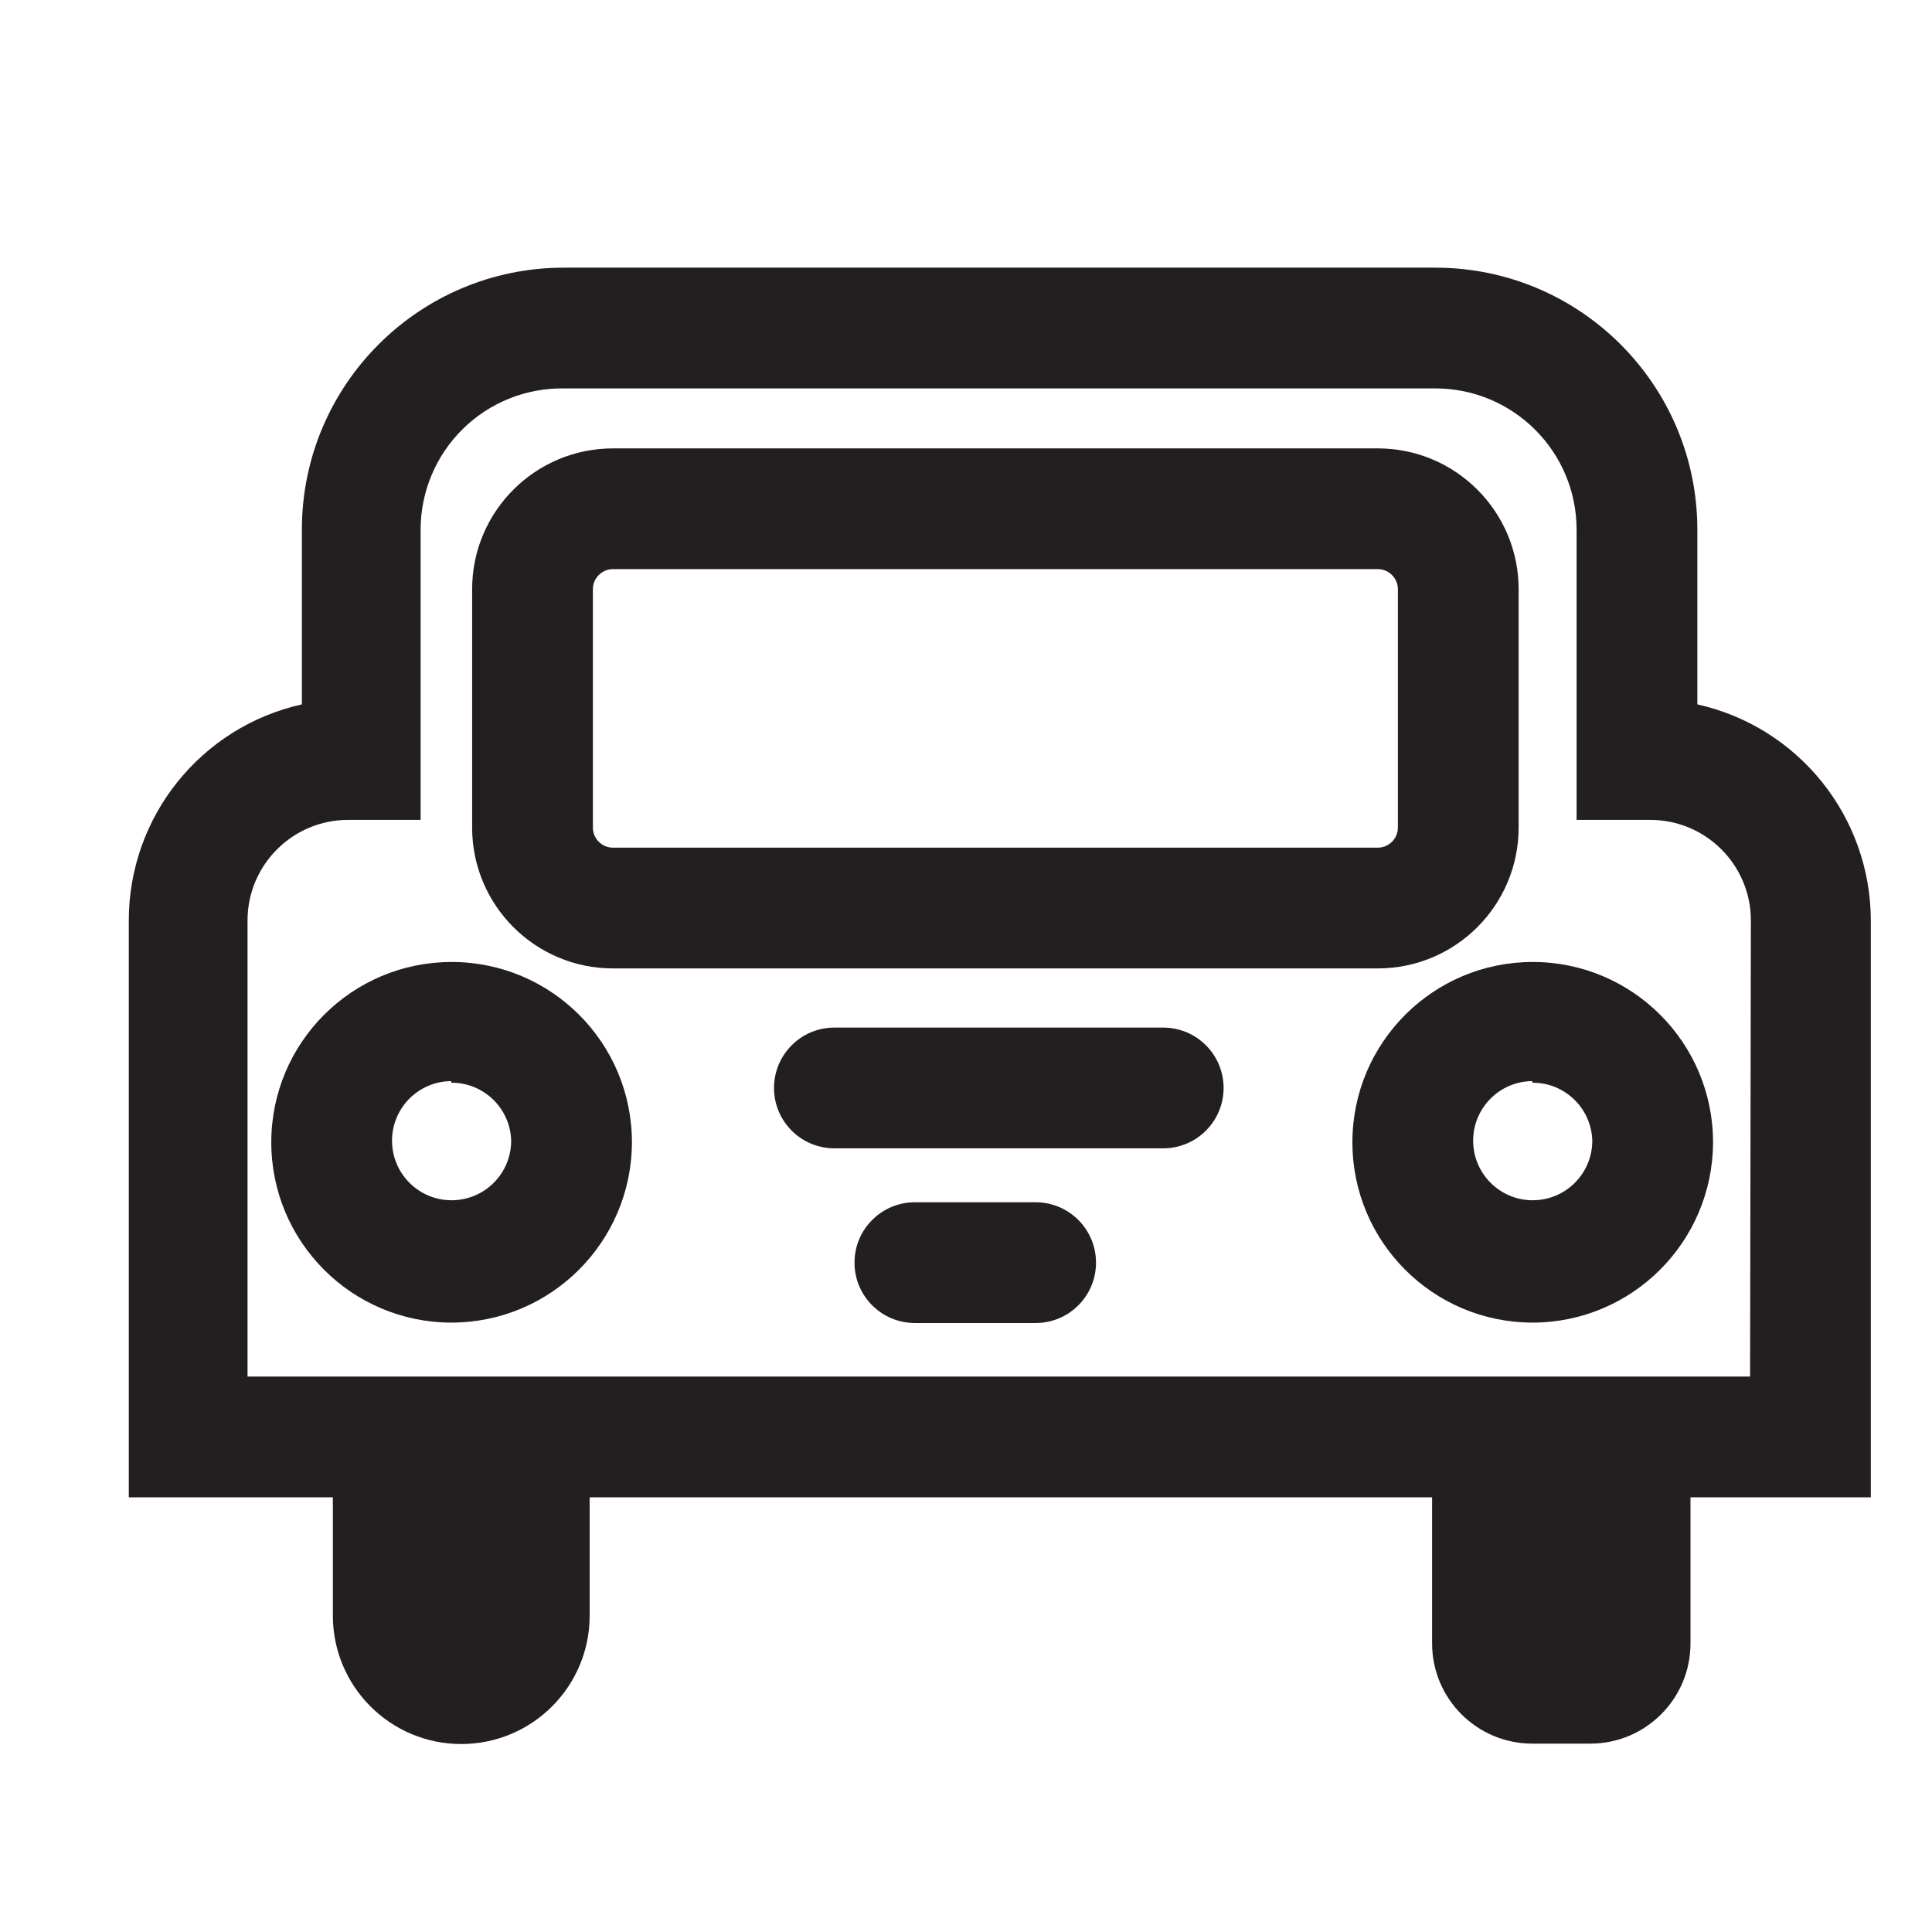
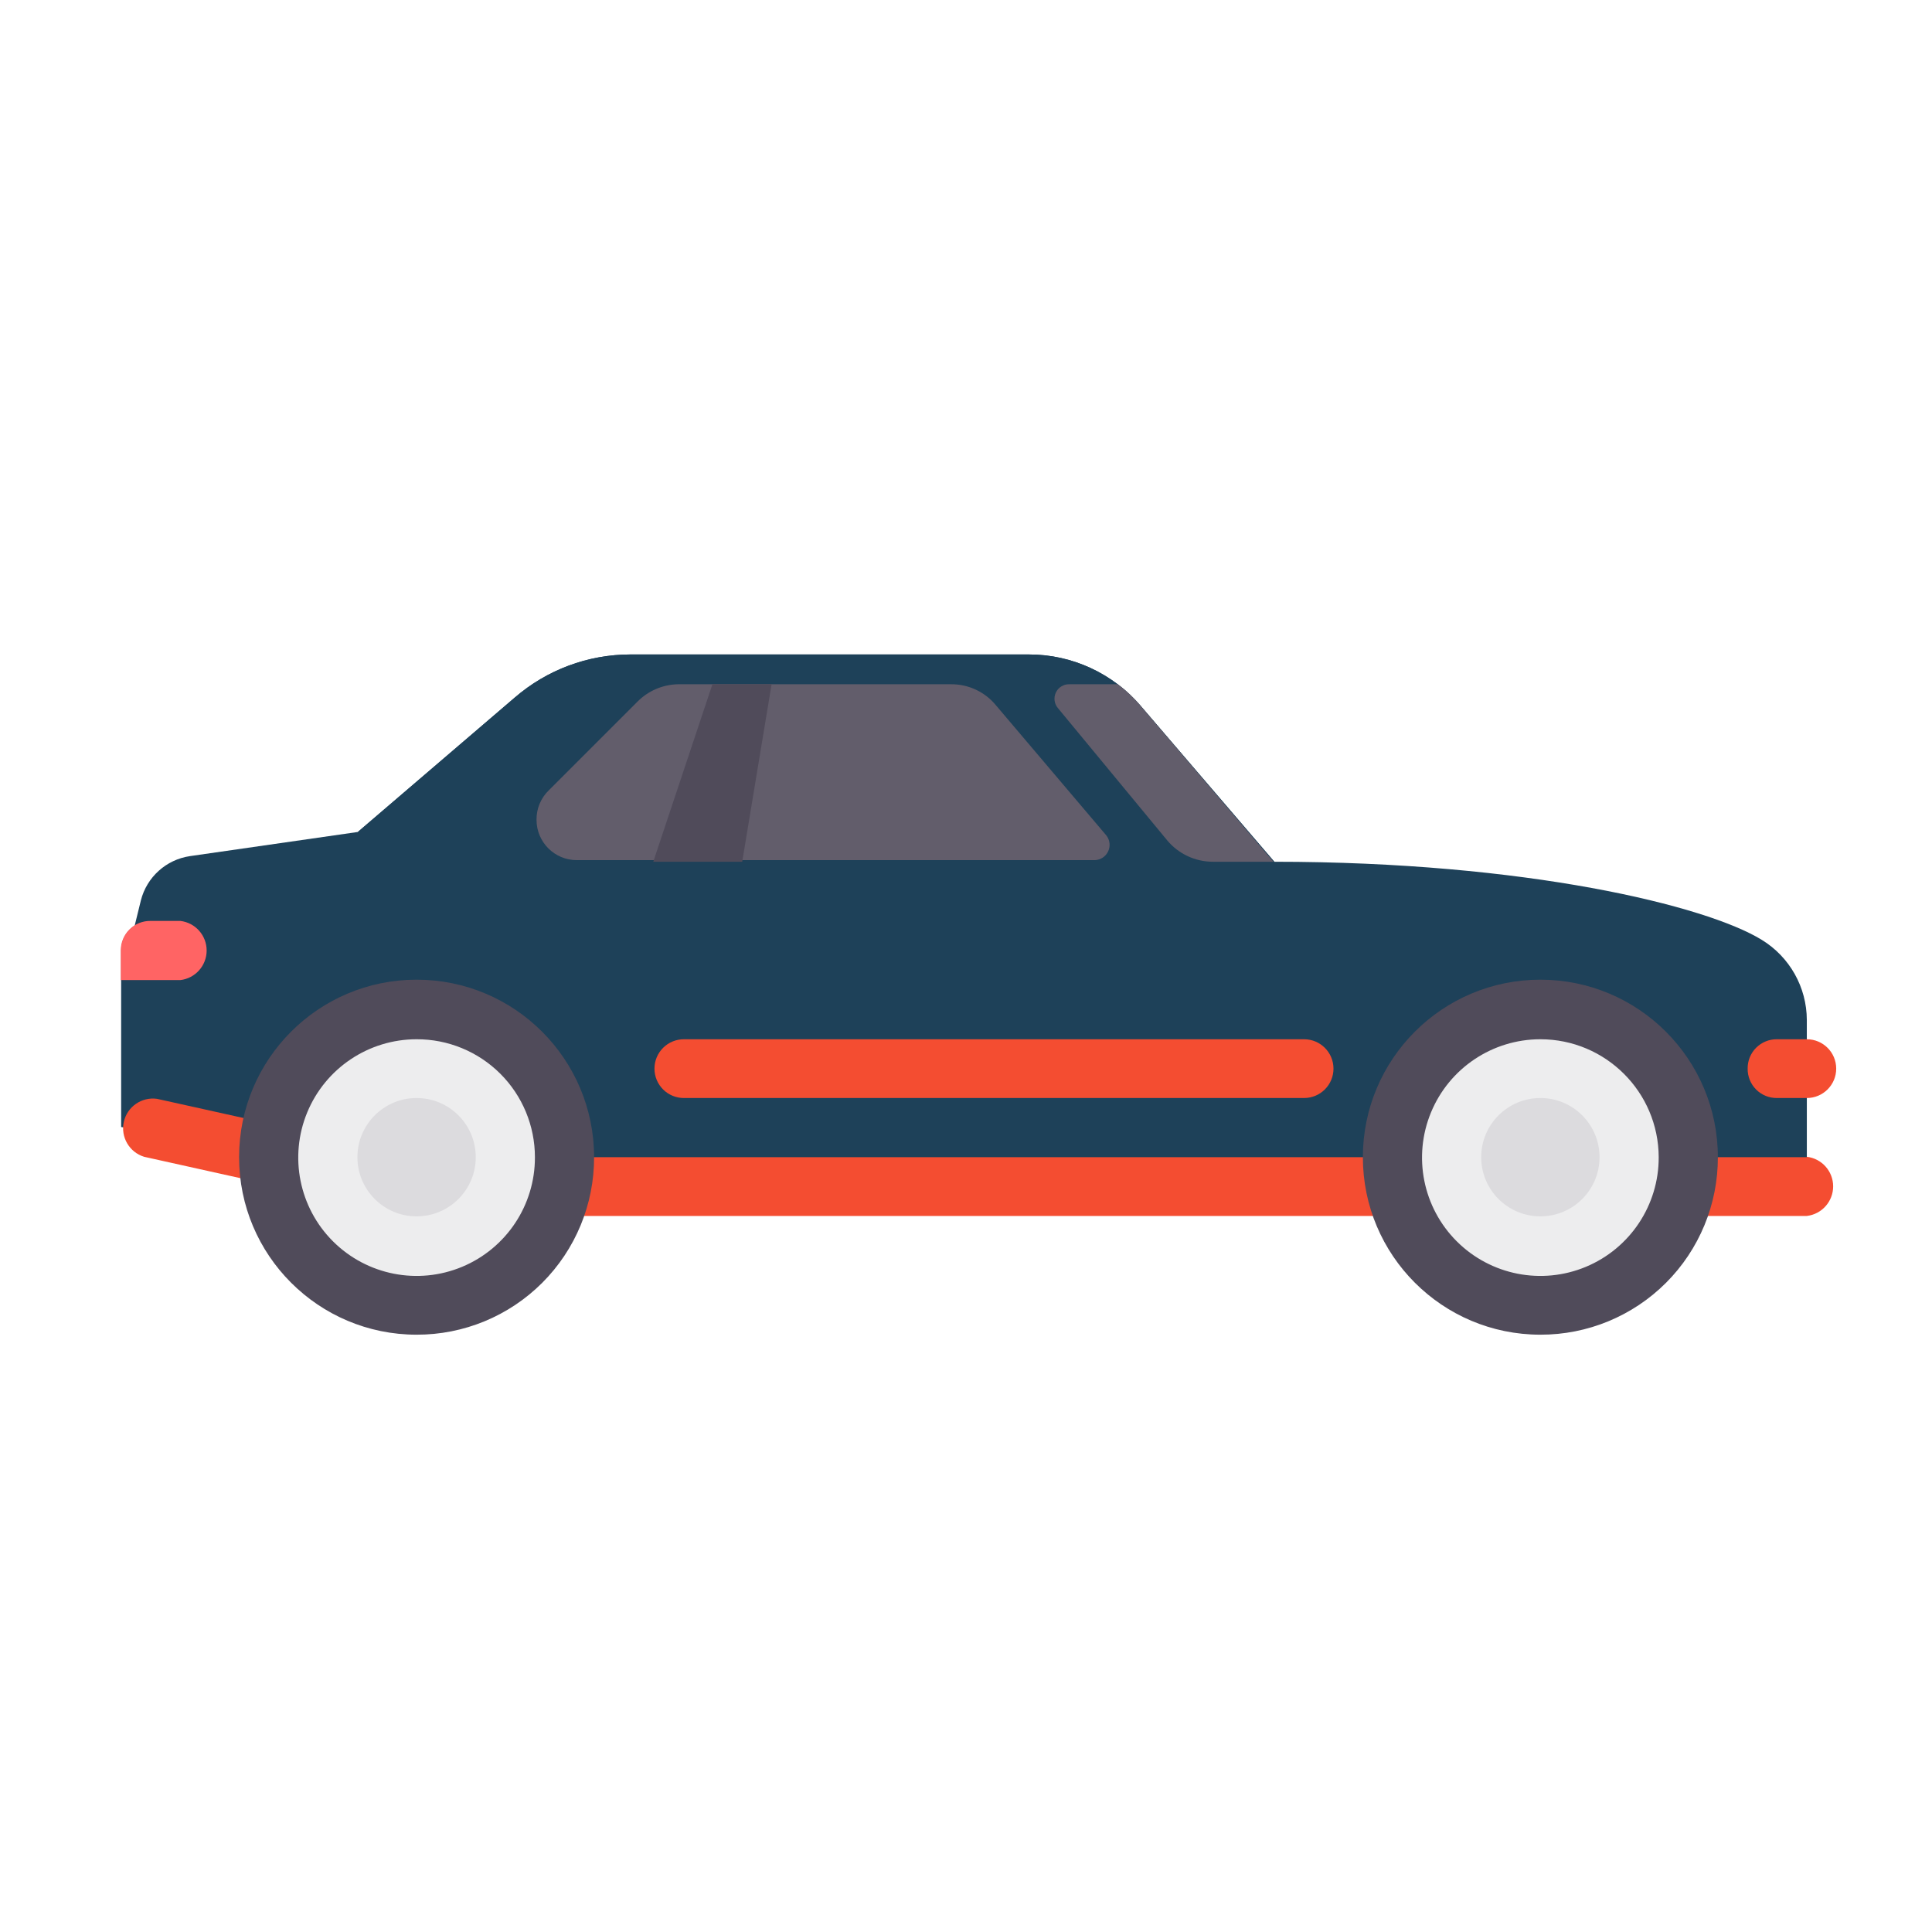
<svg xmlns="http://www.w3.org/2000/svg" id="Layer_1" data-name="Layer 1" viewBox="0 0 48 48">
-   <path d="M42.17,17.5V13.15a6.51,6.51,0,0,0-6.5-6.5H14a6.51,6.51,0,0,0-6.5,6.5V17.5a5.5,5.5,0,0,0-4.3,5.37V37.2H46.48V22.87A5.51,5.51,0,0,0,42.17,17.5Zm1.31,16.7H6.15V22.87a2.5,2.5,0,0,1,2.5-2.5h1.8V13.15A3.51,3.51,0,0,1,14,9.65H35.67a3.51,3.51,0,0,1,3.5,3.5v7.22H41a2.5,2.5,0,0,1,2.5,2.5Z" style="fill:#231f20" />
-   <path d="M34.23,24.06h-19a3.5,3.5,0,0,1-3.5-3.5V14.64a3.5,3.5,0,0,1,3.5-3.5h19a3.5,3.5,0,0,1,3.5,3.5v5.92A3.5,3.5,0,0,1,34.23,24.06Zm-19-9.92a.5.5,0,0,0-.5.5v5.92a.5.5,0,0,0,.5.5h19a.5.5,0,0,0,.5-.5V14.64a.5.5,0,0,0-.5-.5Z" style="fill:#231f20" />
-   <path d="M11.21,32.86a4.48,4.48,0,1,1,4.49-4.48A4.49,4.49,0,0,1,11.21,32.86Zm0-6a1.48,1.48,0,1,0,1.49,1.48A1.48,1.48,0,0,0,11.21,26.9Z" style="fill:#231f20" />
-   <path d="M38.07,32.86a4.48,4.48,0,1,1,4.49-4.48A4.49,4.49,0,0,1,38.07,32.86Zm0-6a1.48,1.48,0,1,0,1.49,1.48A1.48,1.48,0,0,0,38.07,26.9Z" style="fill:#231f20" />
-   <rect x="19.23" y="25.53" width="11.17" height="3" rx="1.5" ry="1.5" style="fill:#231f20" />
-   <rect x="21.23" y="29.87" width="6" height="3" rx="1.5" ry="1.5" style="fill:#231f20" />
-   <path d="M8.27,35.95h6.38a0,0,0,0,1,0,0v4.19a3.19,3.19,0,0,1-3.19,3.19h0a3.19,3.19,0,0,1-3.19-3.19V35.95A0,0,0,0,1,8.27,35.95Z" style="fill:#231f20" />
-   <path d="M35.58,35.95H42a0,0,0,0,1,0,0v4.88a2.49,2.49,0,0,1-2.49,2.49H38.07a2.49,2.49,0,0,1-2.49-2.49V35.95A0,0,0,0,1,35.58,35.95Z" style="fill:#231f20" />
+   <path d="M43.77,23.35c-1.38-.85-5.85-1.94-12.11-1.94l-3.31-3.86a3.65,3.65,0,0,0-2.79-1.29h-9.9a4.4,4.4,0,0,0-2.87,1.07l-3.9,3.34-4.17.6a1.48,1.48,0,0,0-1.22,1.1l-.49,2,11,5.14H44.89V25.34A2.34,2.34,0,0,0,43.77,23.35Z" style="fill:#1e4159" />
+   <path d="M44.89,25.82c0-1.47-2.21-2.94-12.49-2.94H3.74a.73.73,0,0,0-.73.73V28l14,2.2H44.89v-4.4Z" style="fill:#1e4159" />
+   <path d="M44.89,28.75H10.44L3.9,27.3a.74.74,0,0,0-.32,1.44l6.62,1.47H44.89a.74.74,0,0,0,0-1.47Z" style="fill:#f44d31" />
+   <circle cx="38.27" cy="28.75" r="3.67" style="fill:#ededee" />
+   <path d="M38.27,33.16a4.41,4.41,0,1,1,4.41-4.41A4.4,4.4,0,0,1,38.27,33.16Zm0-7.34a2.94,2.94,0,1,0,2.94,2.93A2.94,2.94,0,0,0,38.27,25.82Z" style="fill:#504b5a" />
+   <circle cx="38.27" cy="28.75" r="1.47" style="fill:#dcdbde" />
+   <circle cx="10.35" cy="28.75" r="3.67" style="fill:#ededee" />
+   <path d="M10.35,33.16a4.41,4.41,0,1,1,4.41-4.41A4.4,4.4,0,0,1,10.35,33.16Zm0-7.34a2.94,2.94,0,1,0,2.94,2.93A2.93,2.93,0,0,0,10.35,25.82Z" style="fill:#504b5a" />
+   <circle cx="10.35" cy="28.75" r="1.47" style="fill:#dcdbde" />
+   <path d="M32.4,27.28H17a.73.73,0,0,1-.74-.73h0a.73.73,0,0,1,.74-.73H32.4a.73.73,0,0,1,.73.73h0A.73.73,0,0,1,32.4,27.28Z" style="fill:#f44d31" />
+   <path d="M44.89,27.28h-.74a.72.72,0,0,1-.73-.73h0a.72.72,0,0,1,.73-.73h.74a.73.73,0,0,1,.73.73h0A.73.73,0,0,1,44.89,27.28Z" style="fill:#f44d31" />
+   <path d="M8.89,20.67l3.9-3.34a4.4,4.4,0,0,1,2.87-1.07h9.9a3.65,3.65,0,0,1,2.79,1.29l3.31,3.86H14.27a12.59,12.59,0,0,1-1.94-.16Z" style="fill:#1e4159" />
+   <path d="M24.75,17.53A1.43,1.43,0,0,0,23.63,17H16.84a1.46,1.46,0,0,0-1,.43l-2.2,2.2a1,1,0,0,0-.31.74h0a1,1,0,0,0,1,1H27.2a.38.38,0,0,0,.29-.61Z" style="fill:#625d6b" />
+   <polygon points="18.44 21.41 16.23 21.41 17.7 17 19.17 17 18.44 21.41" style="fill:#504b5a" />
+   <path d="M28.35,17.55a3.35,3.35,0,0,0-.58-.55h-1.2a.36.36,0,0,0-.28.6L29,20.88a1.48,1.48,0,0,0,1.13.53h1.51Z" style="fill:#625d6b" />
+   <path d="M3,23.61v.74H4.48a.74.74,0,0,0,0-1.47H3.74A.73.73,0,0,0,3,23.61Z" style="fill:#ff6464" />
</svg>
